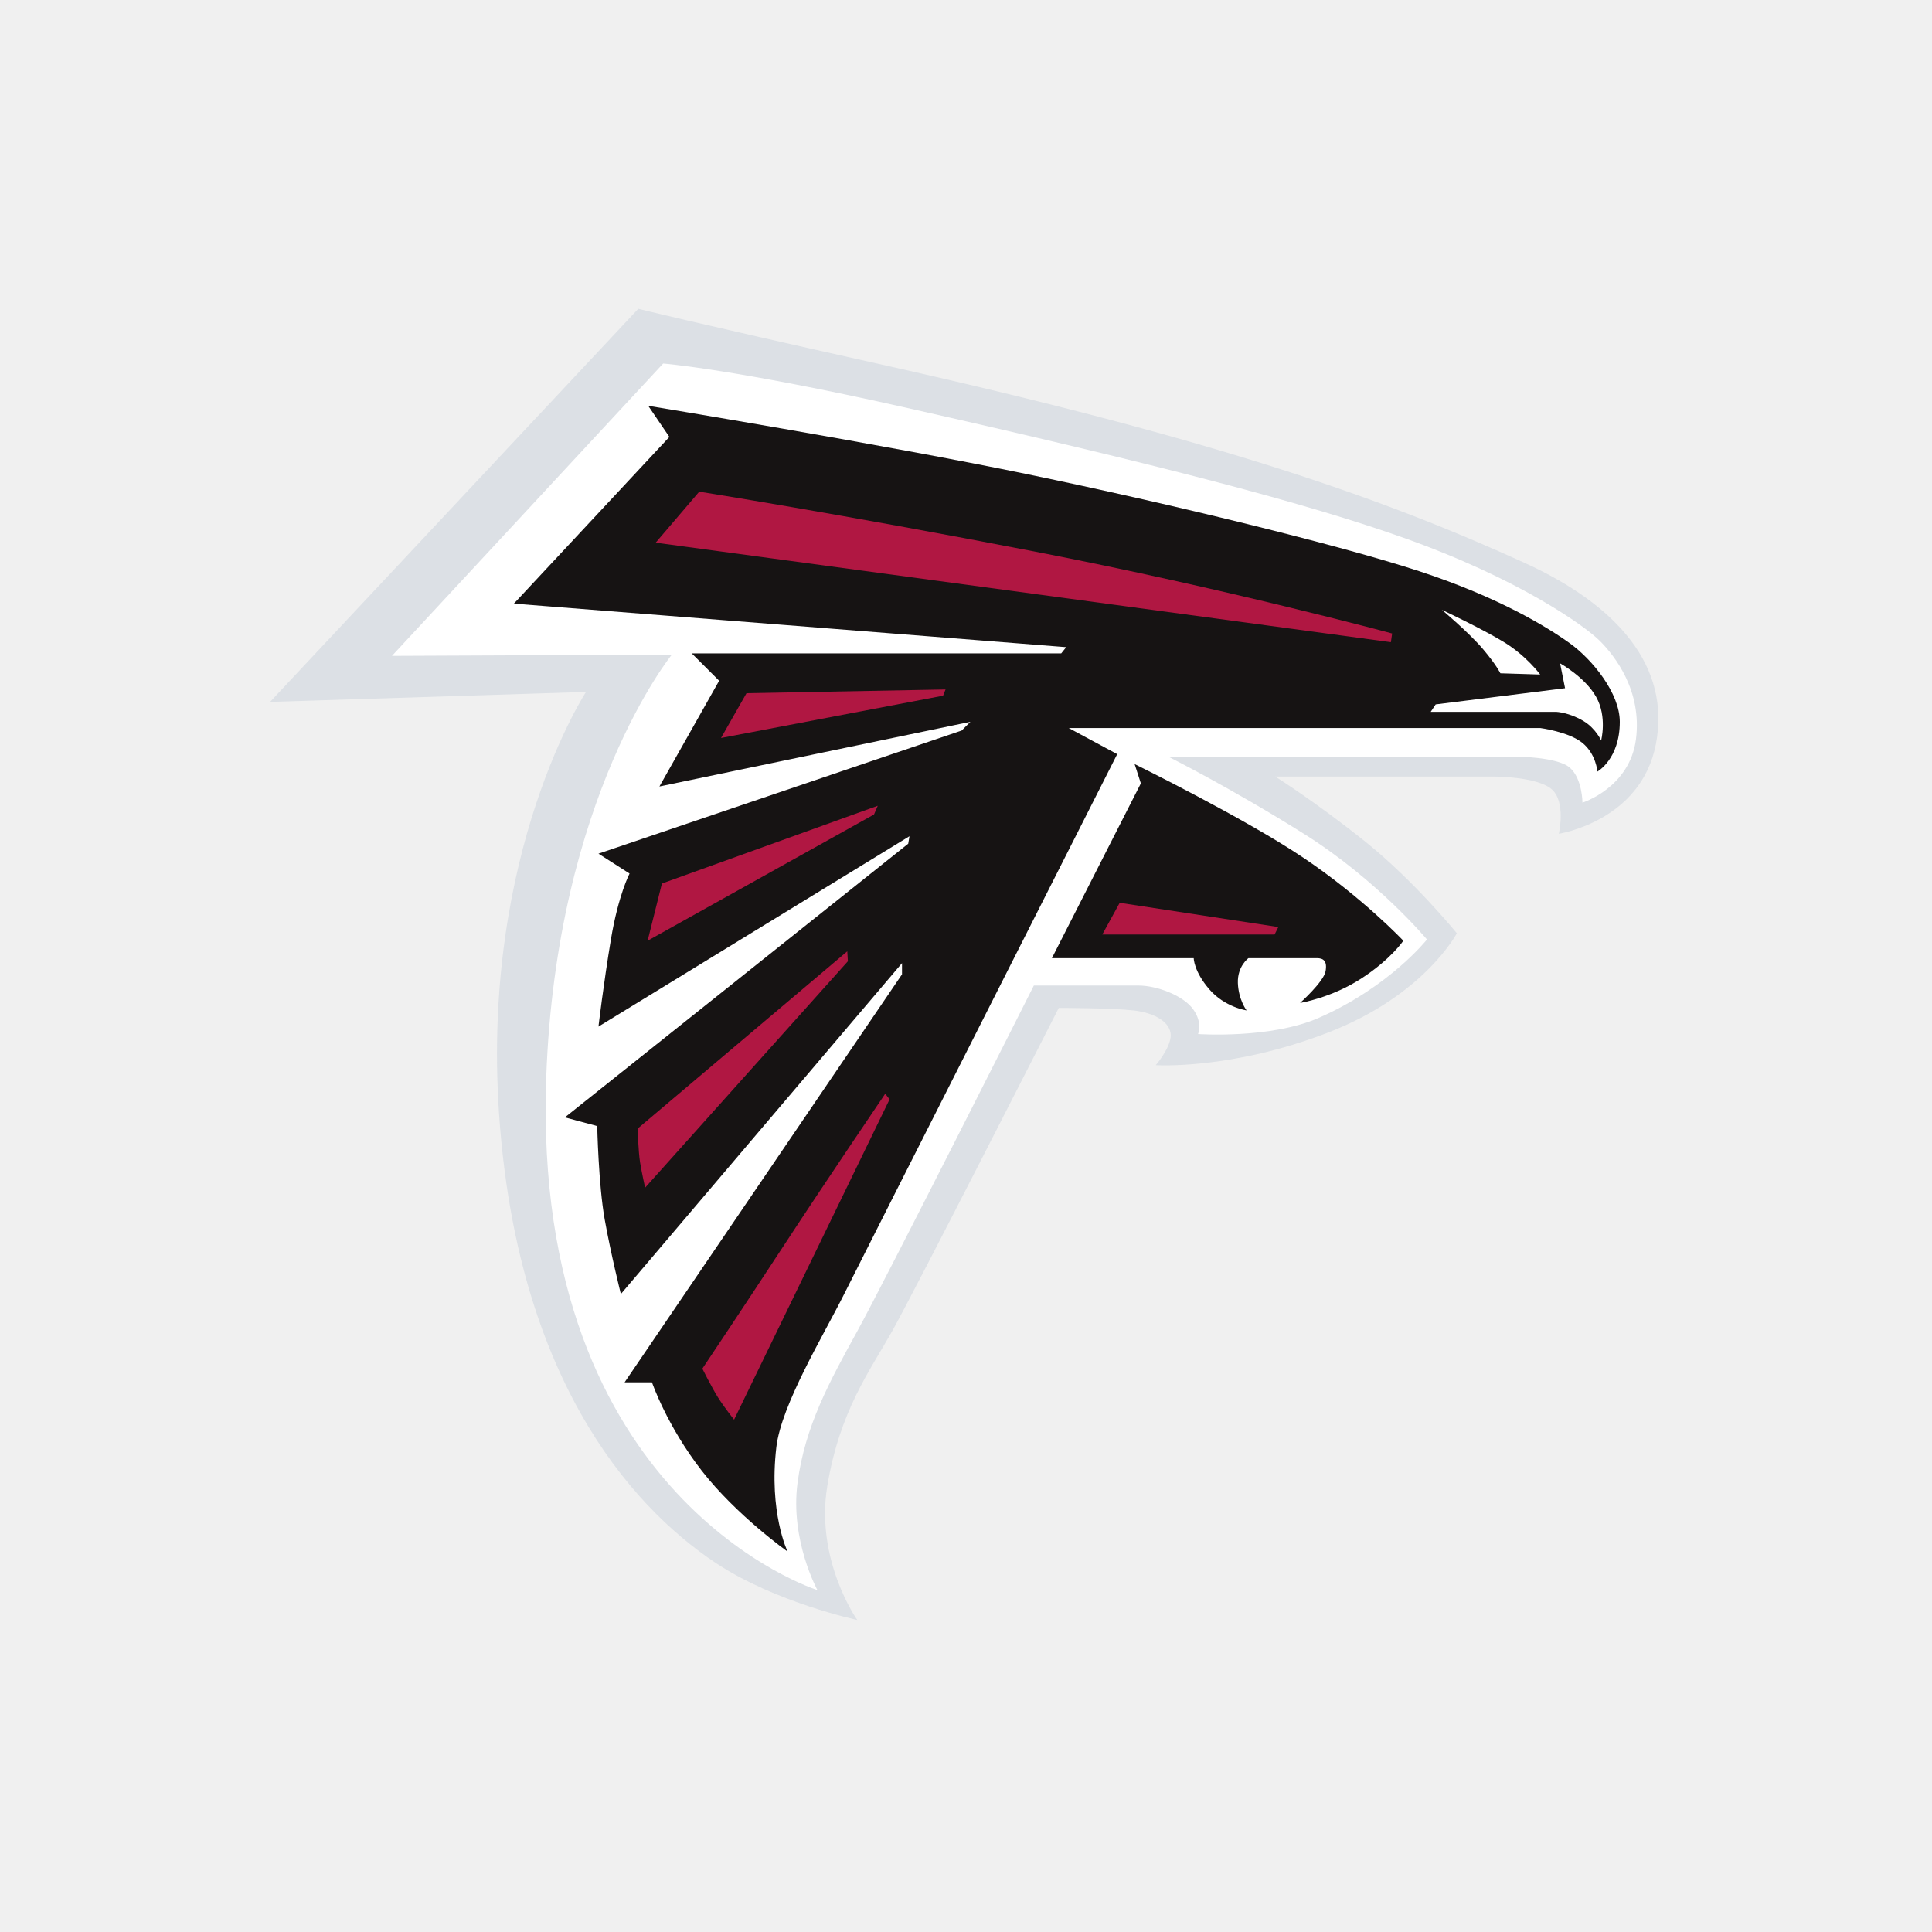
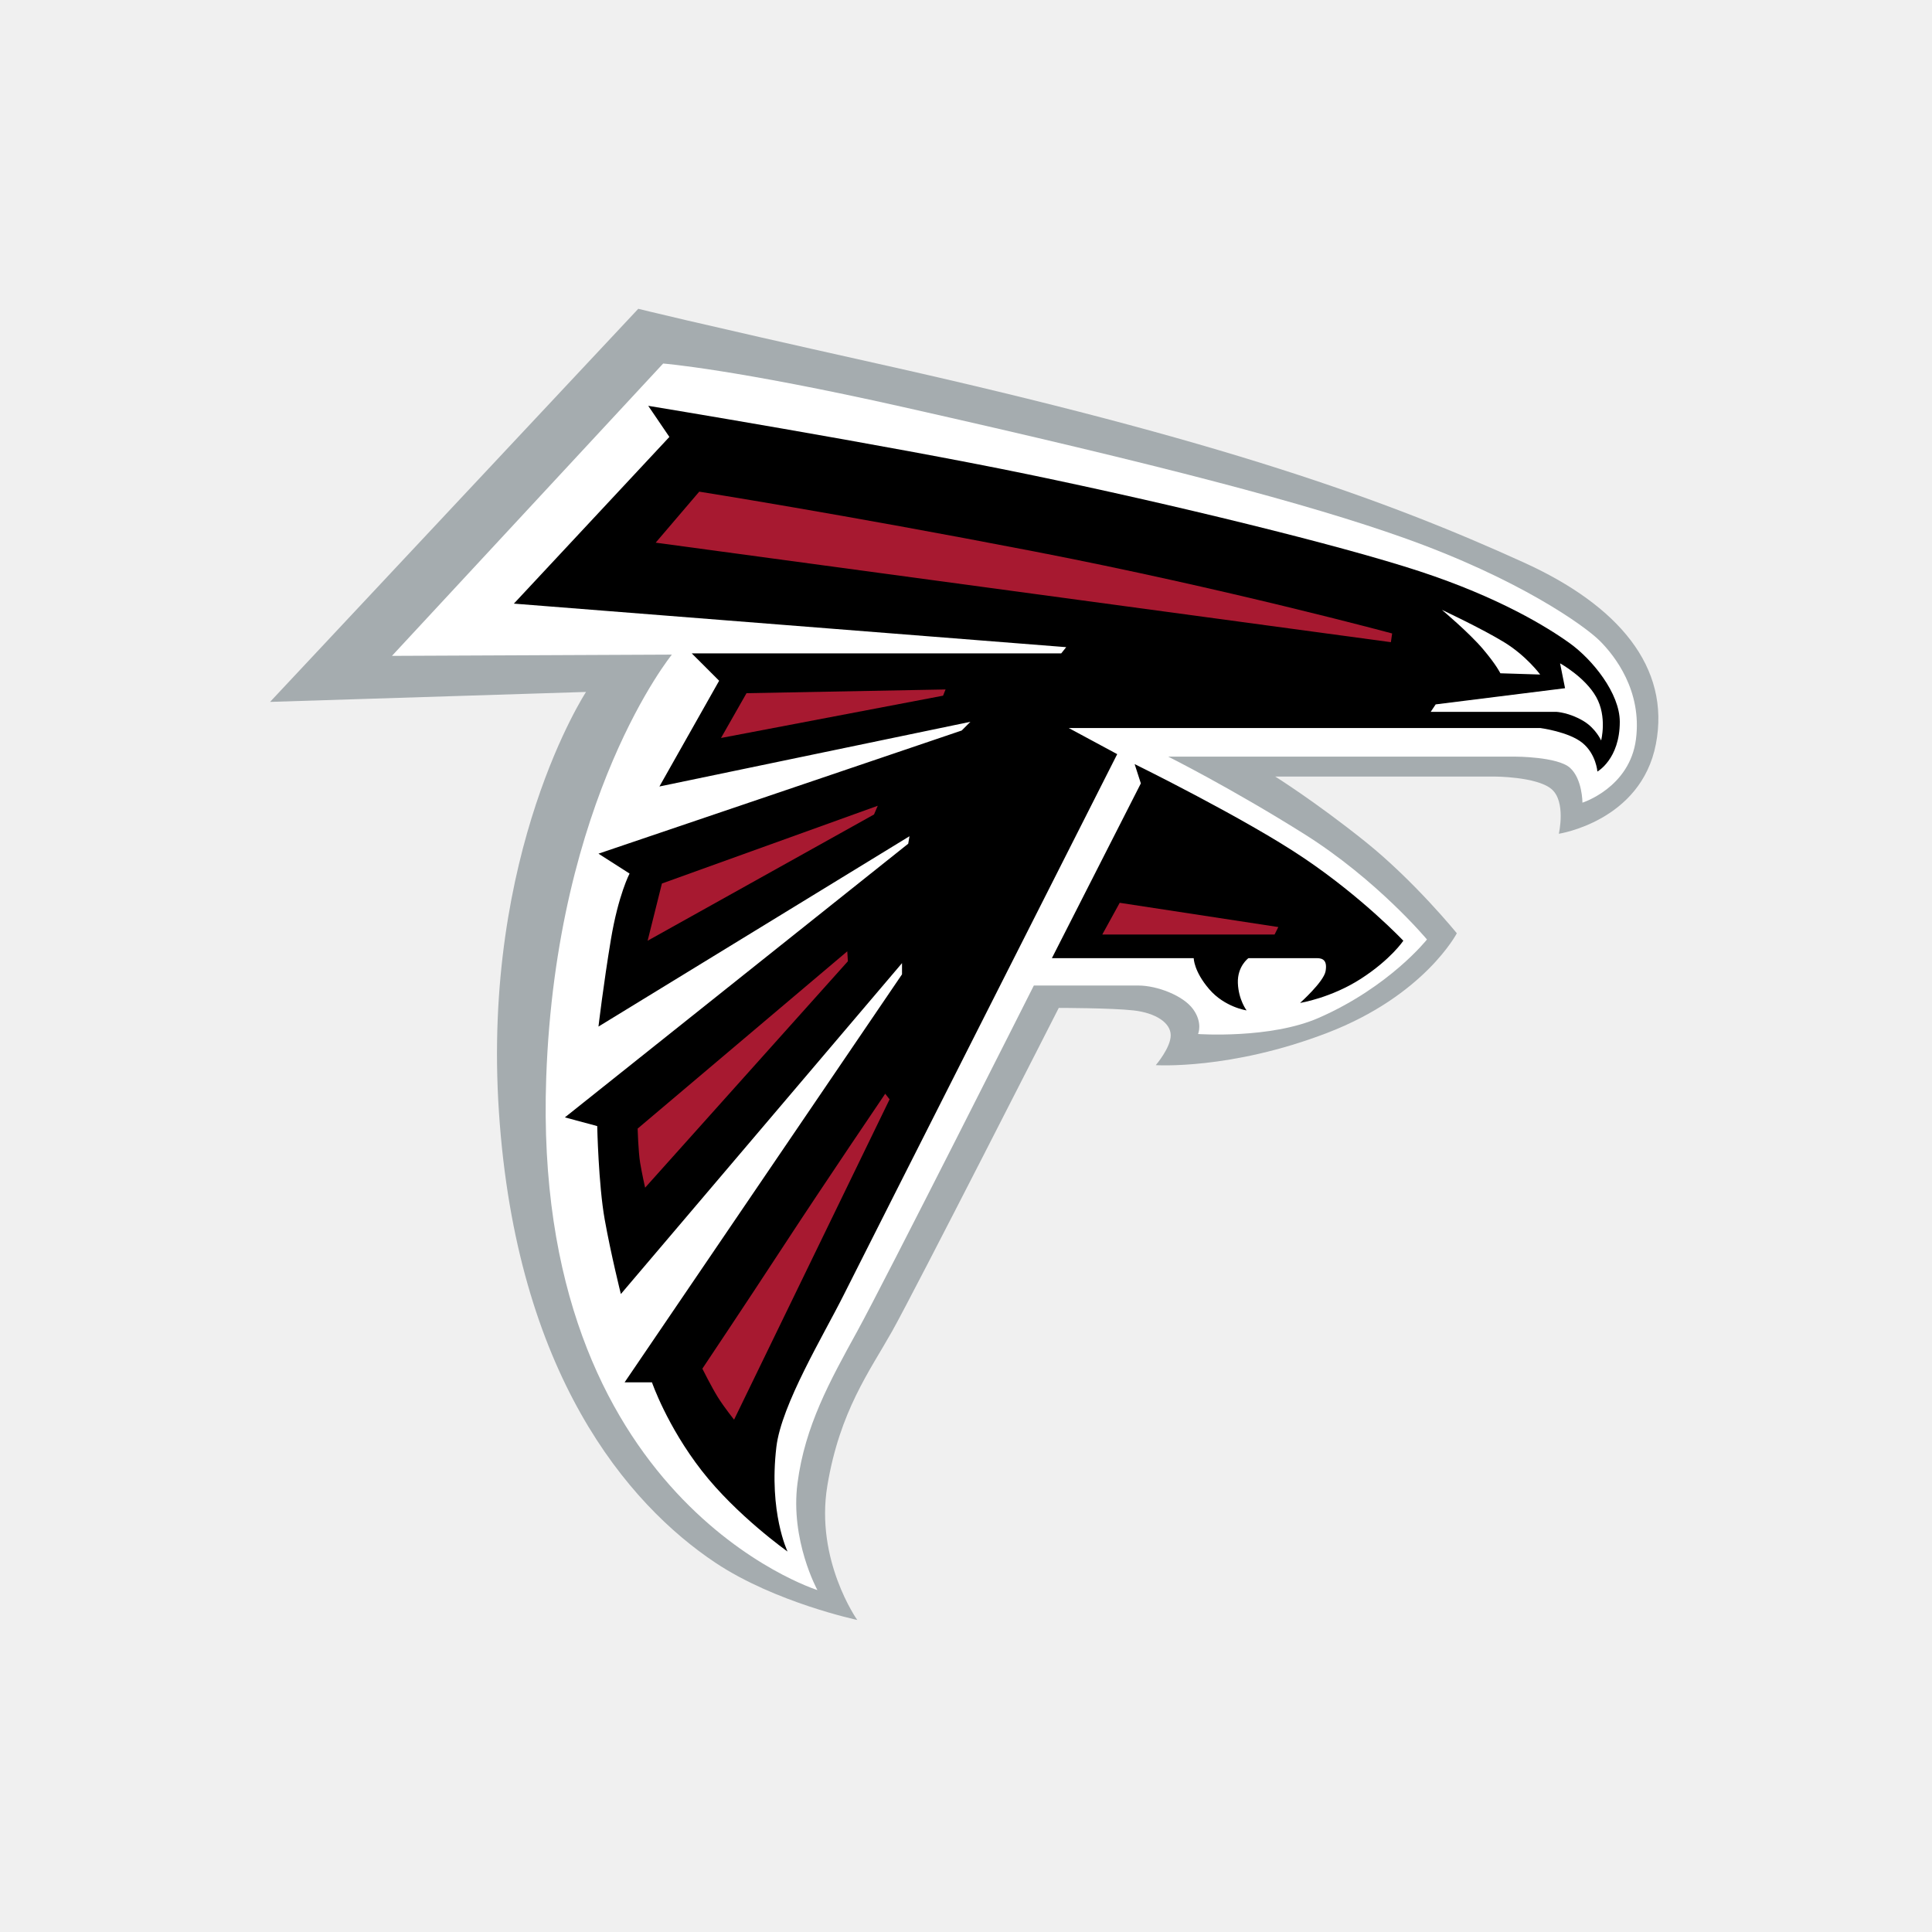
- <svg xmlns="http://www.w3.org/2000/svg" width="512" height="512" viewBox="0 0 512 512" version="1.1">
-   <g stroke="none" stroke-width="1" fill="none">
-     <path d="M413.104 220.955s21.762-3.297 25.718-23.738c3.952-20.438-9.959-36.773-34.948-48.131-36.264-16.484-79.778-32.307-171.428-52.746-49.488-11.038-63.294-14.506-63.294-14.506l-97.583 104.176 83.736-2.638s-27.693 42.198-23.077 111.427c4.614 69.23 34.081 103.819 57.362 119.34 15.828 10.55 37.585 15.165 37.585 15.165s-11.209-15.824-7.915-35.604c3.301-19.781 11.211-30.328 17.147-40.88 5.934-10.549 44.177-85.713 44.177-85.713s13.845 0 19.778.66c5.936.661 9.89 3.297 9.89 6.596 0 3.295-3.955 7.91-3.955 7.91s19.779 1.322 45.493-8.571c25.715-9.889 34.284-26.373 34.284-26.373s-11.208-13.847-24.394-24.397c-13.189-10.549-23.737-17.141-23.737-17.141h58.023s11.206 0 15.164 3.295c3.956 3.297 1.976 11.869 1.976 11.869h-.002" fill="#DCE0E5" />
+ <svg xmlns="http://www.w3.org/2000/svg" width="512" height="512" viewBox="0 0 512 512">
+   <g fill="none">
+     <path d="M413.104 220.955s21.762-3.297 25.718-23.738c3.952-20.438-9.959-36.773-34.948-48.131-36.264-16.484-79.778-32.307-171.428-52.746-49.488-11.038-63.294-14.506-63.294-14.506l-97.583 104.176 83.736-2.638s-27.693 42.198-23.077 111.427c4.614 69.23 34.081 103.819 57.362 119.34 15.828 10.55 37.585 15.165 37.585 15.165s-11.209-15.824-7.915-35.604c3.301-19.781 11.211-30.328 17.147-40.88 5.934-10.549 44.177-85.713 44.177-85.713s13.845 0 19.778.66c5.936.661 9.89 3.297 9.89 6.596 0 3.295-3.955 7.91-3.955 7.91s19.779 1.322 45.493-8.571c25.715-9.889 34.284-26.373 34.284-26.373s-11.208-13.847-24.394-24.397c-13.189-10.549-23.737-17.141-23.737-17.141h58.023s11.206 0 15.164 3.295c3.956 3.297 1.976 11.869 1.976 11.869h-.002" fill="#A5ACAF" />
    <path d="M419.369 212.712s12.529-3.956 14.179-16.812c1.647-12.857-5.606-22.088-9.561-26.045-3.957-3.957-21.43-16.485-52.09-27.363-25.25-8.959-63.627-19.121-132.529-34.615-44.72-10.058-63.625-11.538-63.625-11.538l-71.868 77.472 74.177-.331s-30.67 37.618-33.298 112.086c-3.955 112.088 71.868 135.821 71.868 135.821s-7.252-13.186-5.275-28.351c1.977-15.164 8.57-27.03 15.822-40.218 7.255-13.187 46.812-91.644 46.812-91.644h27.692c4.944 0 11.87 2.637 14.504 6.26 2.64 3.628 1.319 6.592 1.319 6.592s19.135 1.349 31.978-4.281c18.791-8.242 28.685-20.772 28.685-20.772s-13.188-15.821-32.636-28.02c-19.451-12.199-35.936-20.439-35.936-20.439h91.979s11.204 0 14.502 2.964c3.297 2.967 3.297 9.231 3.297 9.231l.004.003" fill="#fff" />
-     <path d="M423.325 204.473s5.935-3.29 5.935-13.189c0-7.583-7.253-16.485-13.186-20.768-5.937-4.286-18.79-12.2-39.891-19.121-21.098-6.924-65.605-17.802-103.847-25.712-38.241-7.914-100.547-18.135-100.547-18.135l5.604 8.243-41.21 44.176 146.372 11.538-1.321 1.648h-97.91l7.254 7.253-15.827 28.022 82.419-17.144-2.307 2.308-96.262 32.638 8.24 5.273s-2.965 5.604-4.946 17.473c-1.975 11.867-3.294 23.075-3.294 23.075l82.418-50.439-.333 1.981-90.987 72.525 8.57 2.307s.332 15.497 1.979 24.726c1.647 9.228 4.288 19.78 4.288 19.78l74.506-87.691v2.966l-73.518 108.13h7.253s3.954 11.541 13.183 23.406c9.234 11.87 22.749 21.429 22.749 21.429s-5.006-10.353-2.965-27.689c1.317-11.213 12.529-29.674 17.804-40.221 5.273-10.551 72.524-143.406 72.524-143.406l-12.855-6.925h124.947s7.584.989 11.209 3.957c3.624 2.968 3.955 7.584 3.955 7.584l-.003.002" fill="#161313" />
+     <path d="M423.325 204.473s5.935-3.29 5.935-13.189c0-7.583-7.253-16.485-13.186-20.768-5.937-4.286-18.79-12.2-39.891-19.121-21.098-6.924-65.605-17.802-103.847-25.712-38.241-7.914-100.547-18.135-100.547-18.135l5.604 8.243-41.21 44.176 146.372 11.538-1.321 1.648h-97.91l7.254 7.253-15.827 28.022 82.419-17.144-2.307 2.308-96.262 32.638 8.24 5.273s-2.965 5.604-4.946 17.473c-1.975 11.867-3.294 23.075-3.294 23.075l82.418-50.439-.333 1.981-90.987 72.525 8.57 2.307s.332 15.497 1.979 24.726c1.647 9.228 4.288 19.78 4.288 19.78l74.506-87.691v2.966l-73.518 108.13h7.253s3.954 11.541 13.183 23.406c9.234 11.87 22.749 21.429 22.749 21.429s-5.006-10.353-2.965-27.689c1.317-11.213 12.529-29.674 17.804-40.221 5.273-10.551 72.524-143.406 72.524-143.406l-12.855-6.925h124.947s7.584.989 11.209 3.957c3.624 2.968 3.955 7.584 3.955 7.584l-.003.002" fill="#000" />
    <path d="M424.316 196.23s1.65-6.264-1.319-11.54c-2.967-5.273-9.561-8.9-9.561-8.9l1.319 6.593-34.285 4.287-1.318 1.976h33.297s3.459.166 7.253 2.473c3.207 1.954 4.613 5.111 4.613 5.111h.001m-16.154-17.472s-3.626-4.946-9.562-8.571c-5.935-3.628-16.482-8.572-16.482-8.572s7.252 6.098 10.877 10.384c3.626 4.285 4.616 6.427 4.616 6.427l10.551.332" fill="#fff" />
-     <path d="M368.932 167.877s-43.967-11.891-94.948-21.758c-51.098-9.889-88.679-15.825-88.679-15.825l-11.541 13.516 194.836 26.374.332-2.308v.001m-118.352 14.836l-52.747.989-6.759 11.869 58.848-11.208.658-1.65m-17.967 30.824l-57.198 20.603-3.79 15.164 59.999-33.46.99-2.307h-.001m-8.076 38.571l-55.551 46.979s.166 6.096.658 9.066c.495 2.964 1.318 6.592 1.318 6.592l53.735-60-.161-2.637h.001m10.053 37.744s-15.988 23.574-26.867 40.223c-10.88 16.644-21.592 32.635-21.592 32.635s2.471 4.945 4.12 7.584c1.646 2.636 4.286 5.934 4.286 5.934l41.211-84.891-1.158-1.485" fill="#B01742" />
-     <path d="M300.687 202.492s29.177 14.341 44.836 24.891c15.659 10.549 26.374 21.922 26.374 21.922s-3.297 4.947-11.21 10.055c-7.91 5.112-16.153 6.427-16.153 6.427s6.263-5.601 6.758-8.405c.494-2.804-.657-3.462-2.31-3.462h-18.131s-2.965 2.141-2.803 6.593c.169 4.449 2.309 7.251 2.309 7.251s-5.768-.822-9.889-5.604c-4.12-4.781-4.12-8.242-4.12-8.242h-37.583l23.572-46.316-1.65-5.113v.003" fill="#161313" />
-     <path d="M296.735 239.251l42.031 6.426-.989 1.982h-45.661l4.619-8.408" fill="#B01742" />
+     <path d="M368.932 167.877s-43.967-11.891-94.948-21.758c-51.098-9.889-88.679-15.825-88.679-15.825l-11.541 13.516 194.836 26.374.332-2.308v.001m-118.352 14.836l-52.747.989-6.759 11.869 58.848-11.208.658-1.65m-17.967 30.824l-57.198 20.603-3.79 15.164 59.999-33.46.99-2.307h-.001m-8.076 38.571l-55.551 46.979s.166 6.096.658 9.066c.495 2.964 1.318 6.592 1.318 6.592l53.735-60-.161-2.637h.001m10.053 37.744s-15.988 23.574-26.867 40.223c-10.88 16.644-21.592 32.635-21.592 32.635s2.471 4.945 4.12 7.584c1.646 2.636 4.286 5.934 4.286 5.934l41.211-84.891-1.158-1.485" fill="#A71930" />
+     <path d="M300.687 202.492s29.177 14.341 44.836 24.891c15.659 10.549 26.374 21.922 26.374 21.922s-3.297 4.947-11.21 10.055c-7.91 5.112-16.153 6.427-16.153 6.427s6.263-5.601 6.758-8.405c.494-2.804-.657-3.462-2.31-3.462h-18.131s-2.965 2.141-2.803 6.593c.169 4.449 2.309 7.251 2.309 7.251s-5.768-.822-9.889-5.604c-4.12-4.781-4.12-8.242-4.12-8.242h-37.583l23.572-46.316-1.65-5.113v.003" fill="#000" />
+     <path d="M296.735 239.251l42.031 6.426-.989 1.982h-45.661l4.619-8.408" fill="#A71930" />
  </g>
</svg>
